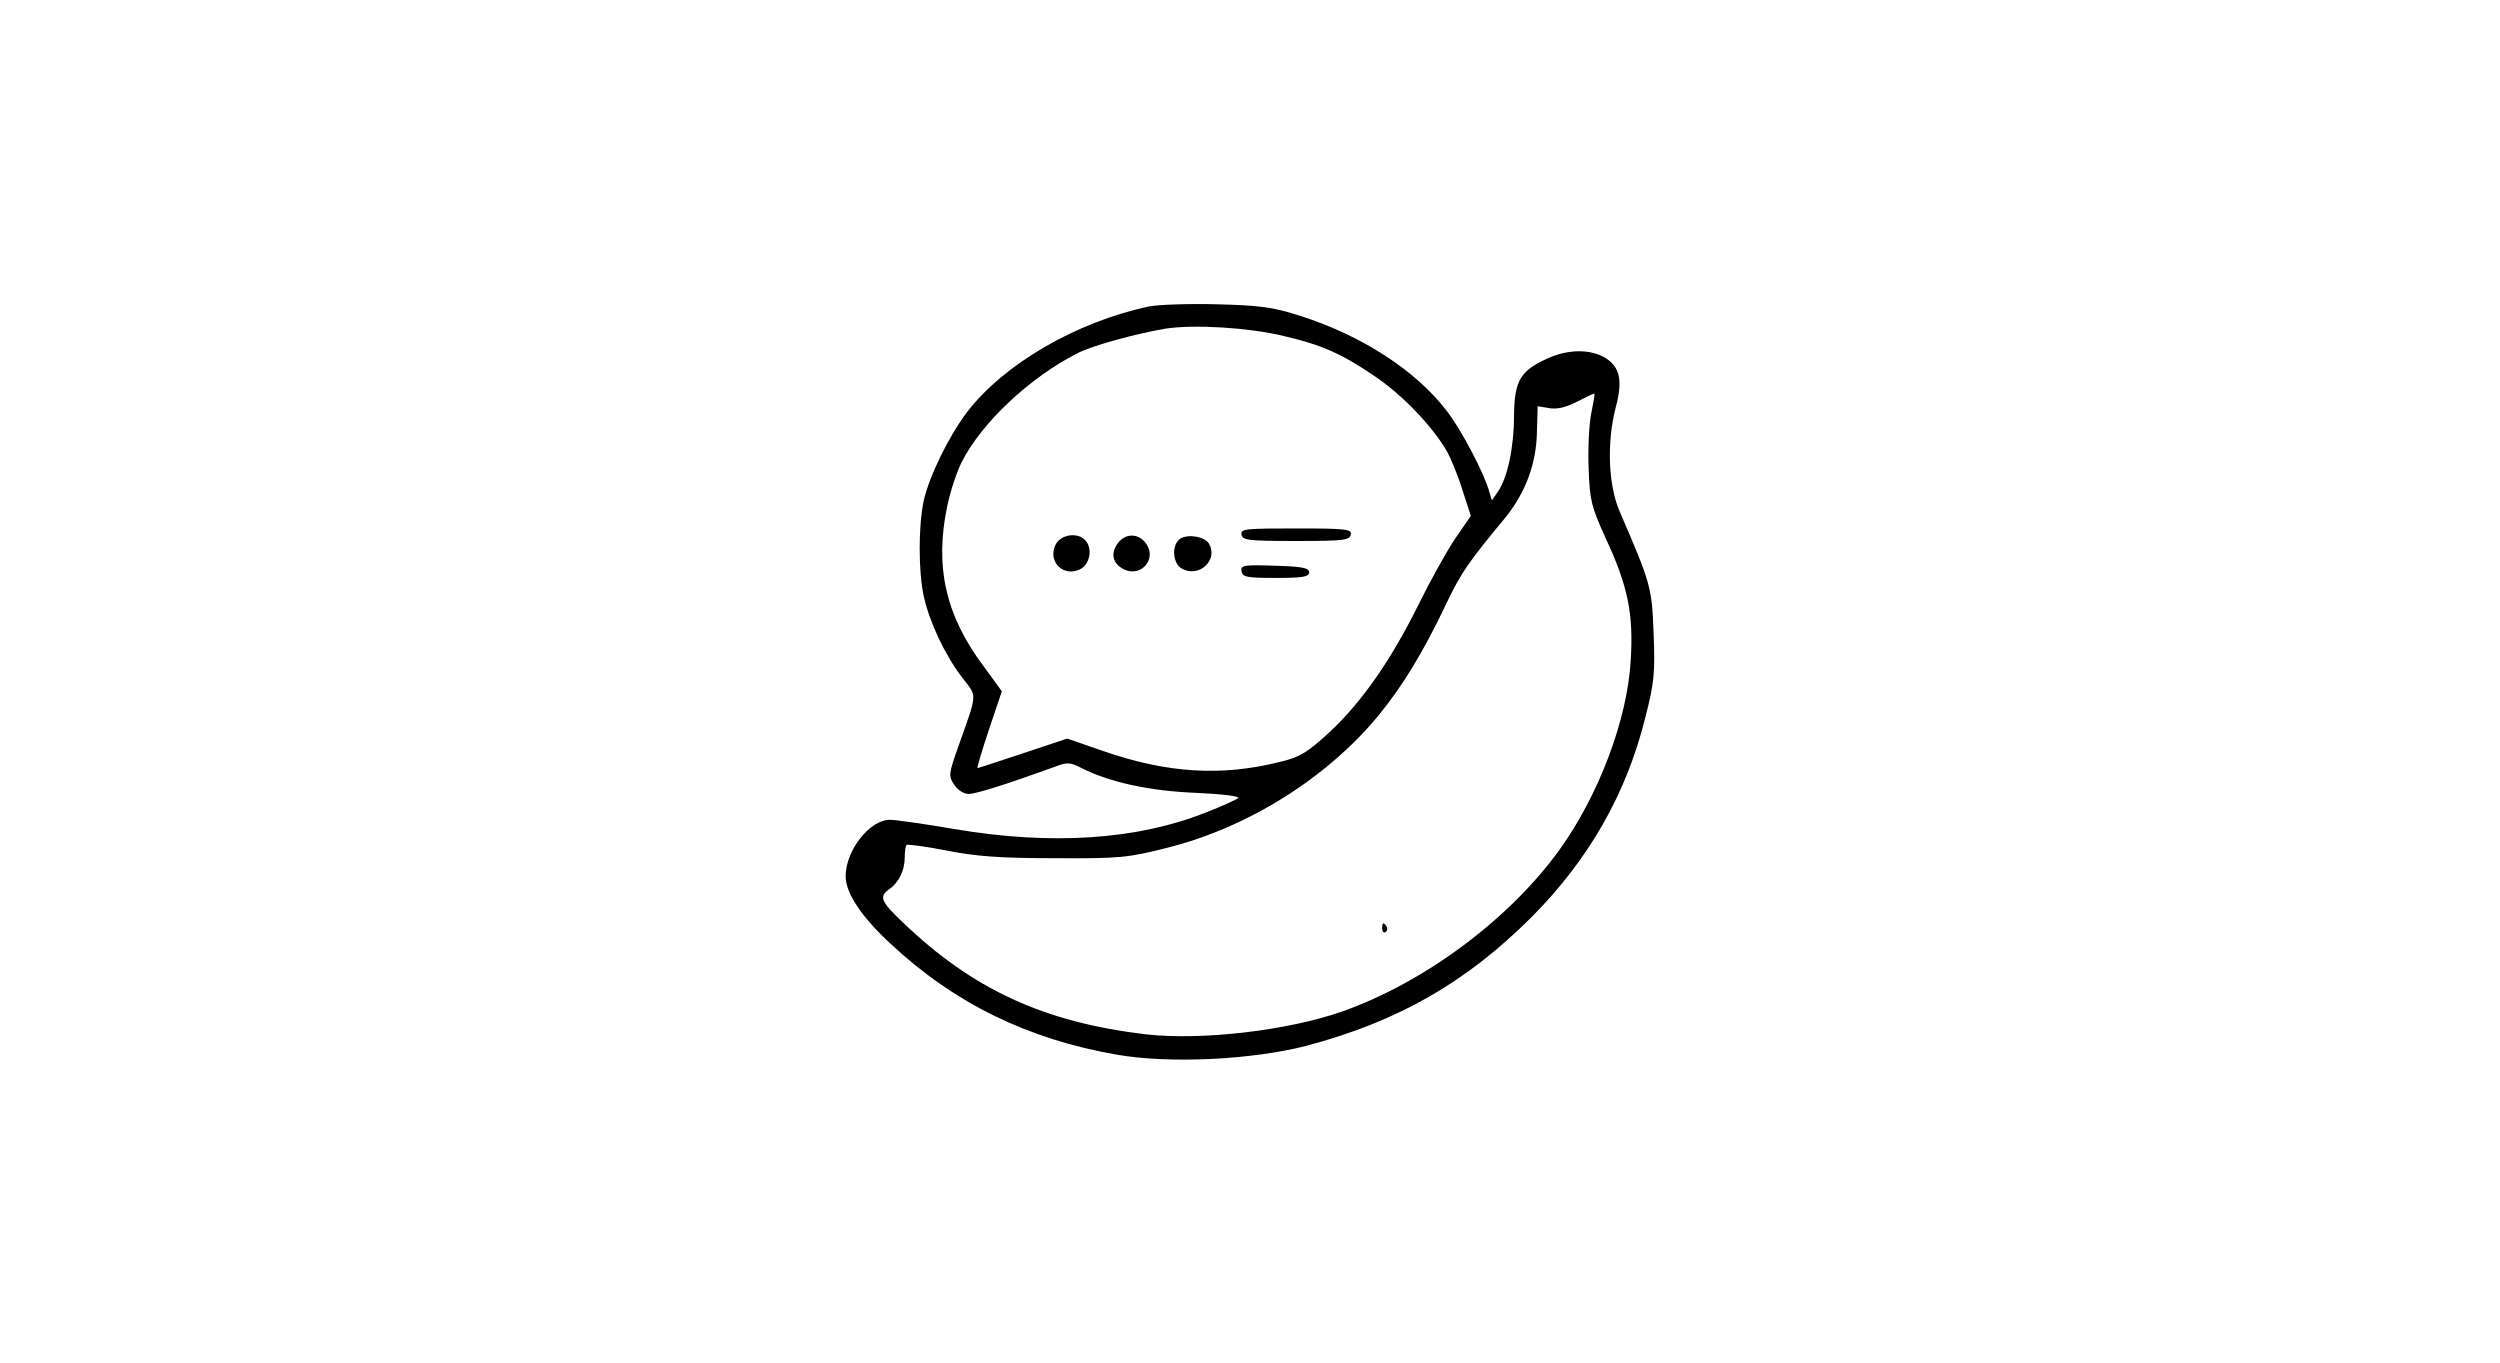
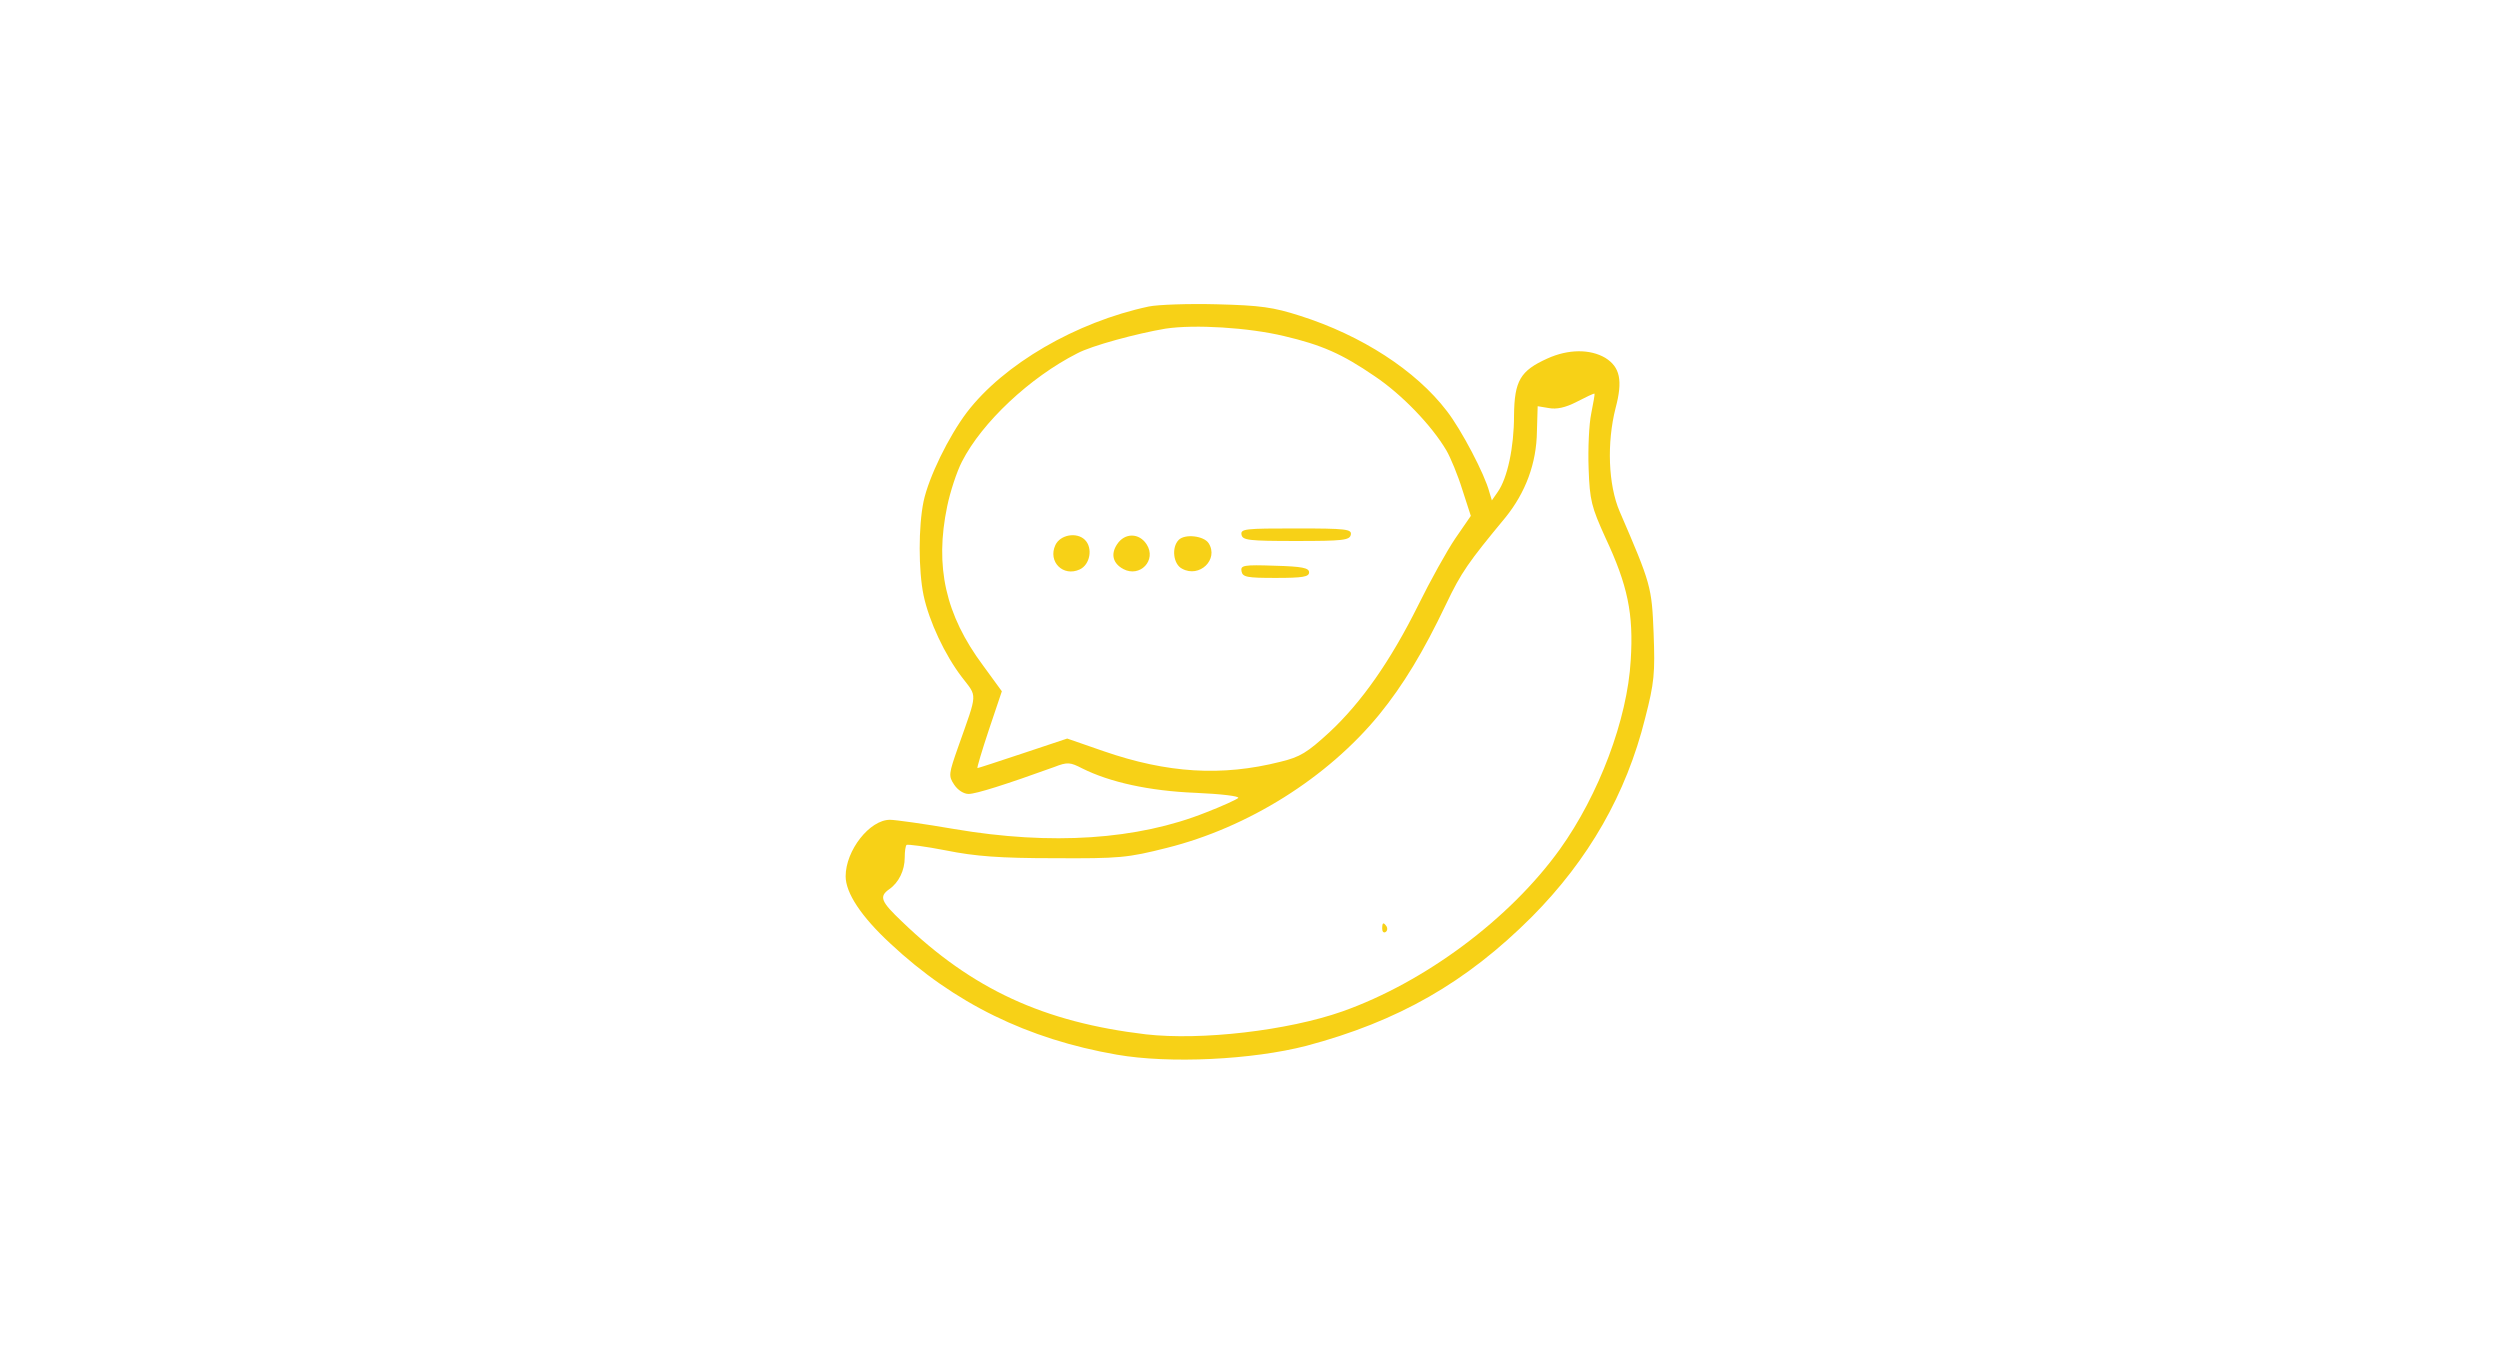
<svg xmlns="http://www.w3.org/2000/svg" version="1.0" width="677pt" height="369pt" viewBox="0 0 677 369" preserveAspectRatio="xMidYMid meet">
-   <g transform="translate(0,369) scale(0.1,-0.1)" fill="#000000" stroke="none">
+   <g transform="translate(0,369) scale(0.1,-0.1)" fill="#F7D117" stroke="none">
    <path d="M3111 2860 c-197 -42 -393 -156 -493 -287 -49 -65 -103 -175 -117 -241 -14 -68 -14 -186 0 -254 15 -71 58 -162 104 -222 42 -55 43 -38 -10 -188 -26 -74 -27 -79 -11 -103 10 -15 26 -25 39 -25 20 0 102 26 232 73 36 14 43 13 76 -4 74 -37 181 -61 307 -66 68 -3 120 -9 115 -14 -4 -4 -43 -22 -87 -39 -185 -74 -418 -90 -682 -45 -81 14 -160 25 -174 25 -55 0 -120 -83 -120 -153 0 -45 42 -109 121 -182 173 -162 372 -259 613 -301 143 -25 367 -14 514 24 248 66 432 171 610 349 154 155 256 333 307 538 25 97 27 122 23 230 -5 126 -7 133 -92 330 -31 72 -35 186 -11 280 20 75 12 111 -28 136 -41 24 -100 24 -157 -2 -73 -33 -89 -60 -90 -154 0 -87 -18 -170 -44 -207 l-16 -23 -7 23 c-12 47 -76 169 -115 219 -84 110 -231 205 -398 258 -72 23 -106 28 -225 31 -77 2 -160 -1 -184 -6z m366 -80 c102 -24 157 -48 246 -109 73 -49 154 -133 194 -201 11 -19 31 -67 43 -106 l23 -71 -42 -61 c-23 -34 -68 -115 -100 -180 -76 -153 -155 -265 -241 -345 -60 -55 -79 -67 -133 -80 -158 -40 -306 -31 -479 29 l-98 34 -120 -40 c-66 -22 -121 -40 -123 -40 -2 0 12 47 31 104 l35 104 -51 70 c-102 137 -131 268 -97 431 8 39 26 94 40 121 54 106 184 228 312 293 39 21 162 54 239 67 79 12 225 3 321 -20z m832 -210 c-6 -29 -9 -96 -7 -149 3 -87 8 -104 45 -186 61 -130 77 -207 69 -333 -9 -160 -86 -364 -192 -512 -136 -189 -366 -360 -589 -439 -148 -52 -382 -79 -532 -62 -277 33 -470 122 -660 305 -58 55 -63 68 -35 88 26 18 42 51 42 86 0 16 2 31 5 34 3 2 51 -4 107 -15 79 -16 147 -21 293 -21 177 -1 198 1 305 28 220 55 435 190 575 361 65 80 119 169 181 299 41 86 60 113 161 235 54 67 84 146 85 233 l2 68 30 -5 c21 -4 45 1 76 17 25 13 46 23 48 22 1 0 -3 -25 -9 -54z" />
    <path d="M3362 2242 c3 -15 19 -17 148 -17 127 0 145 2 148 17 3 15 -12 17 -148 17 -138 0 -151 -1 -148 -17z" />
    <path d="M2858 2214 c-21 -45 21 -87 66 -66 28 13 36 58 14 80 -22 22 -67 14 -80 -14z" />
    <path d="M3025 2216 c-18 -27 -11 -52 17 -67 45 -24 91 24 63 67 -20 31 -59 32 -80 0z" />
    <path d="M3192 2228 c-20 -20 -15 -66 9 -78 47 -26 100 25 72 69 -13 20 -64 26 -81 9z" />
    <path d="M3362 2143 c3 -16 15 -18 93 -18 73 0 90 3 90 15 0 12 -18 16 -93 18 -85 3 -93 1 -90 -15z" />
    <path d="M3743 1175 c0 -8 4 -12 9 -9 5 3 6 10 3 15 -9 13 -12 11 -12 -6z" />
  </g>
</svg>
